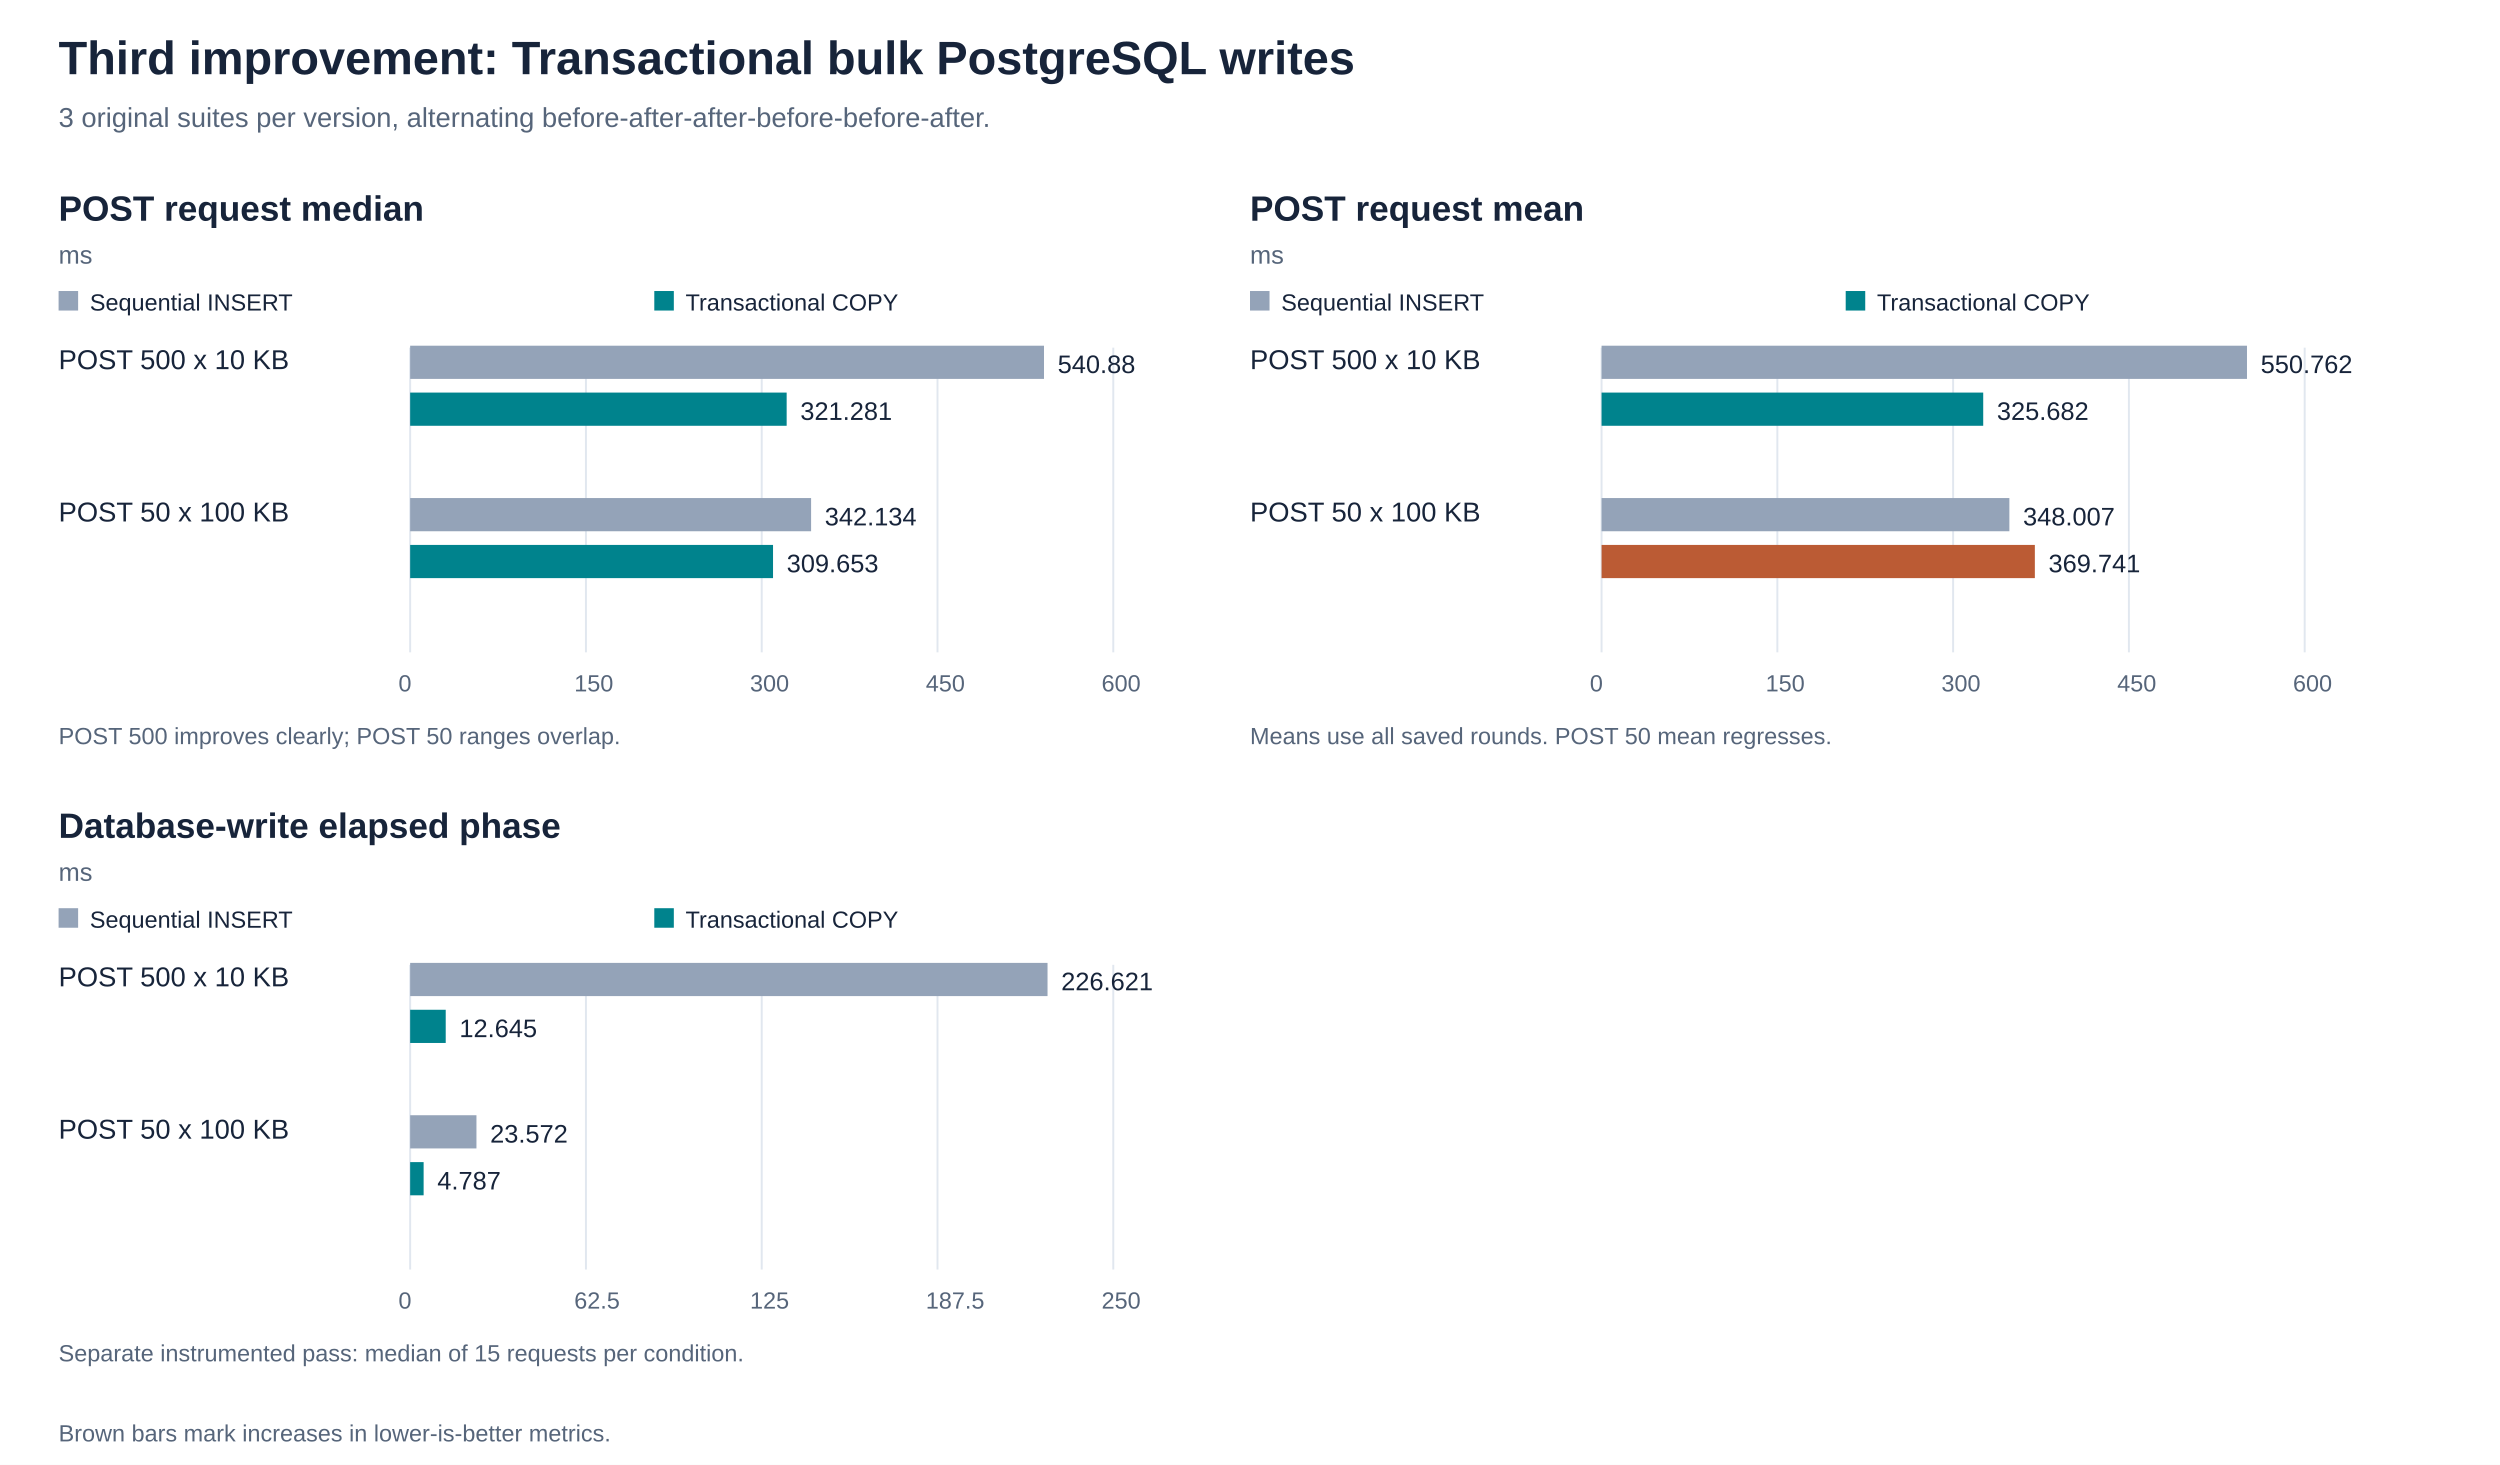
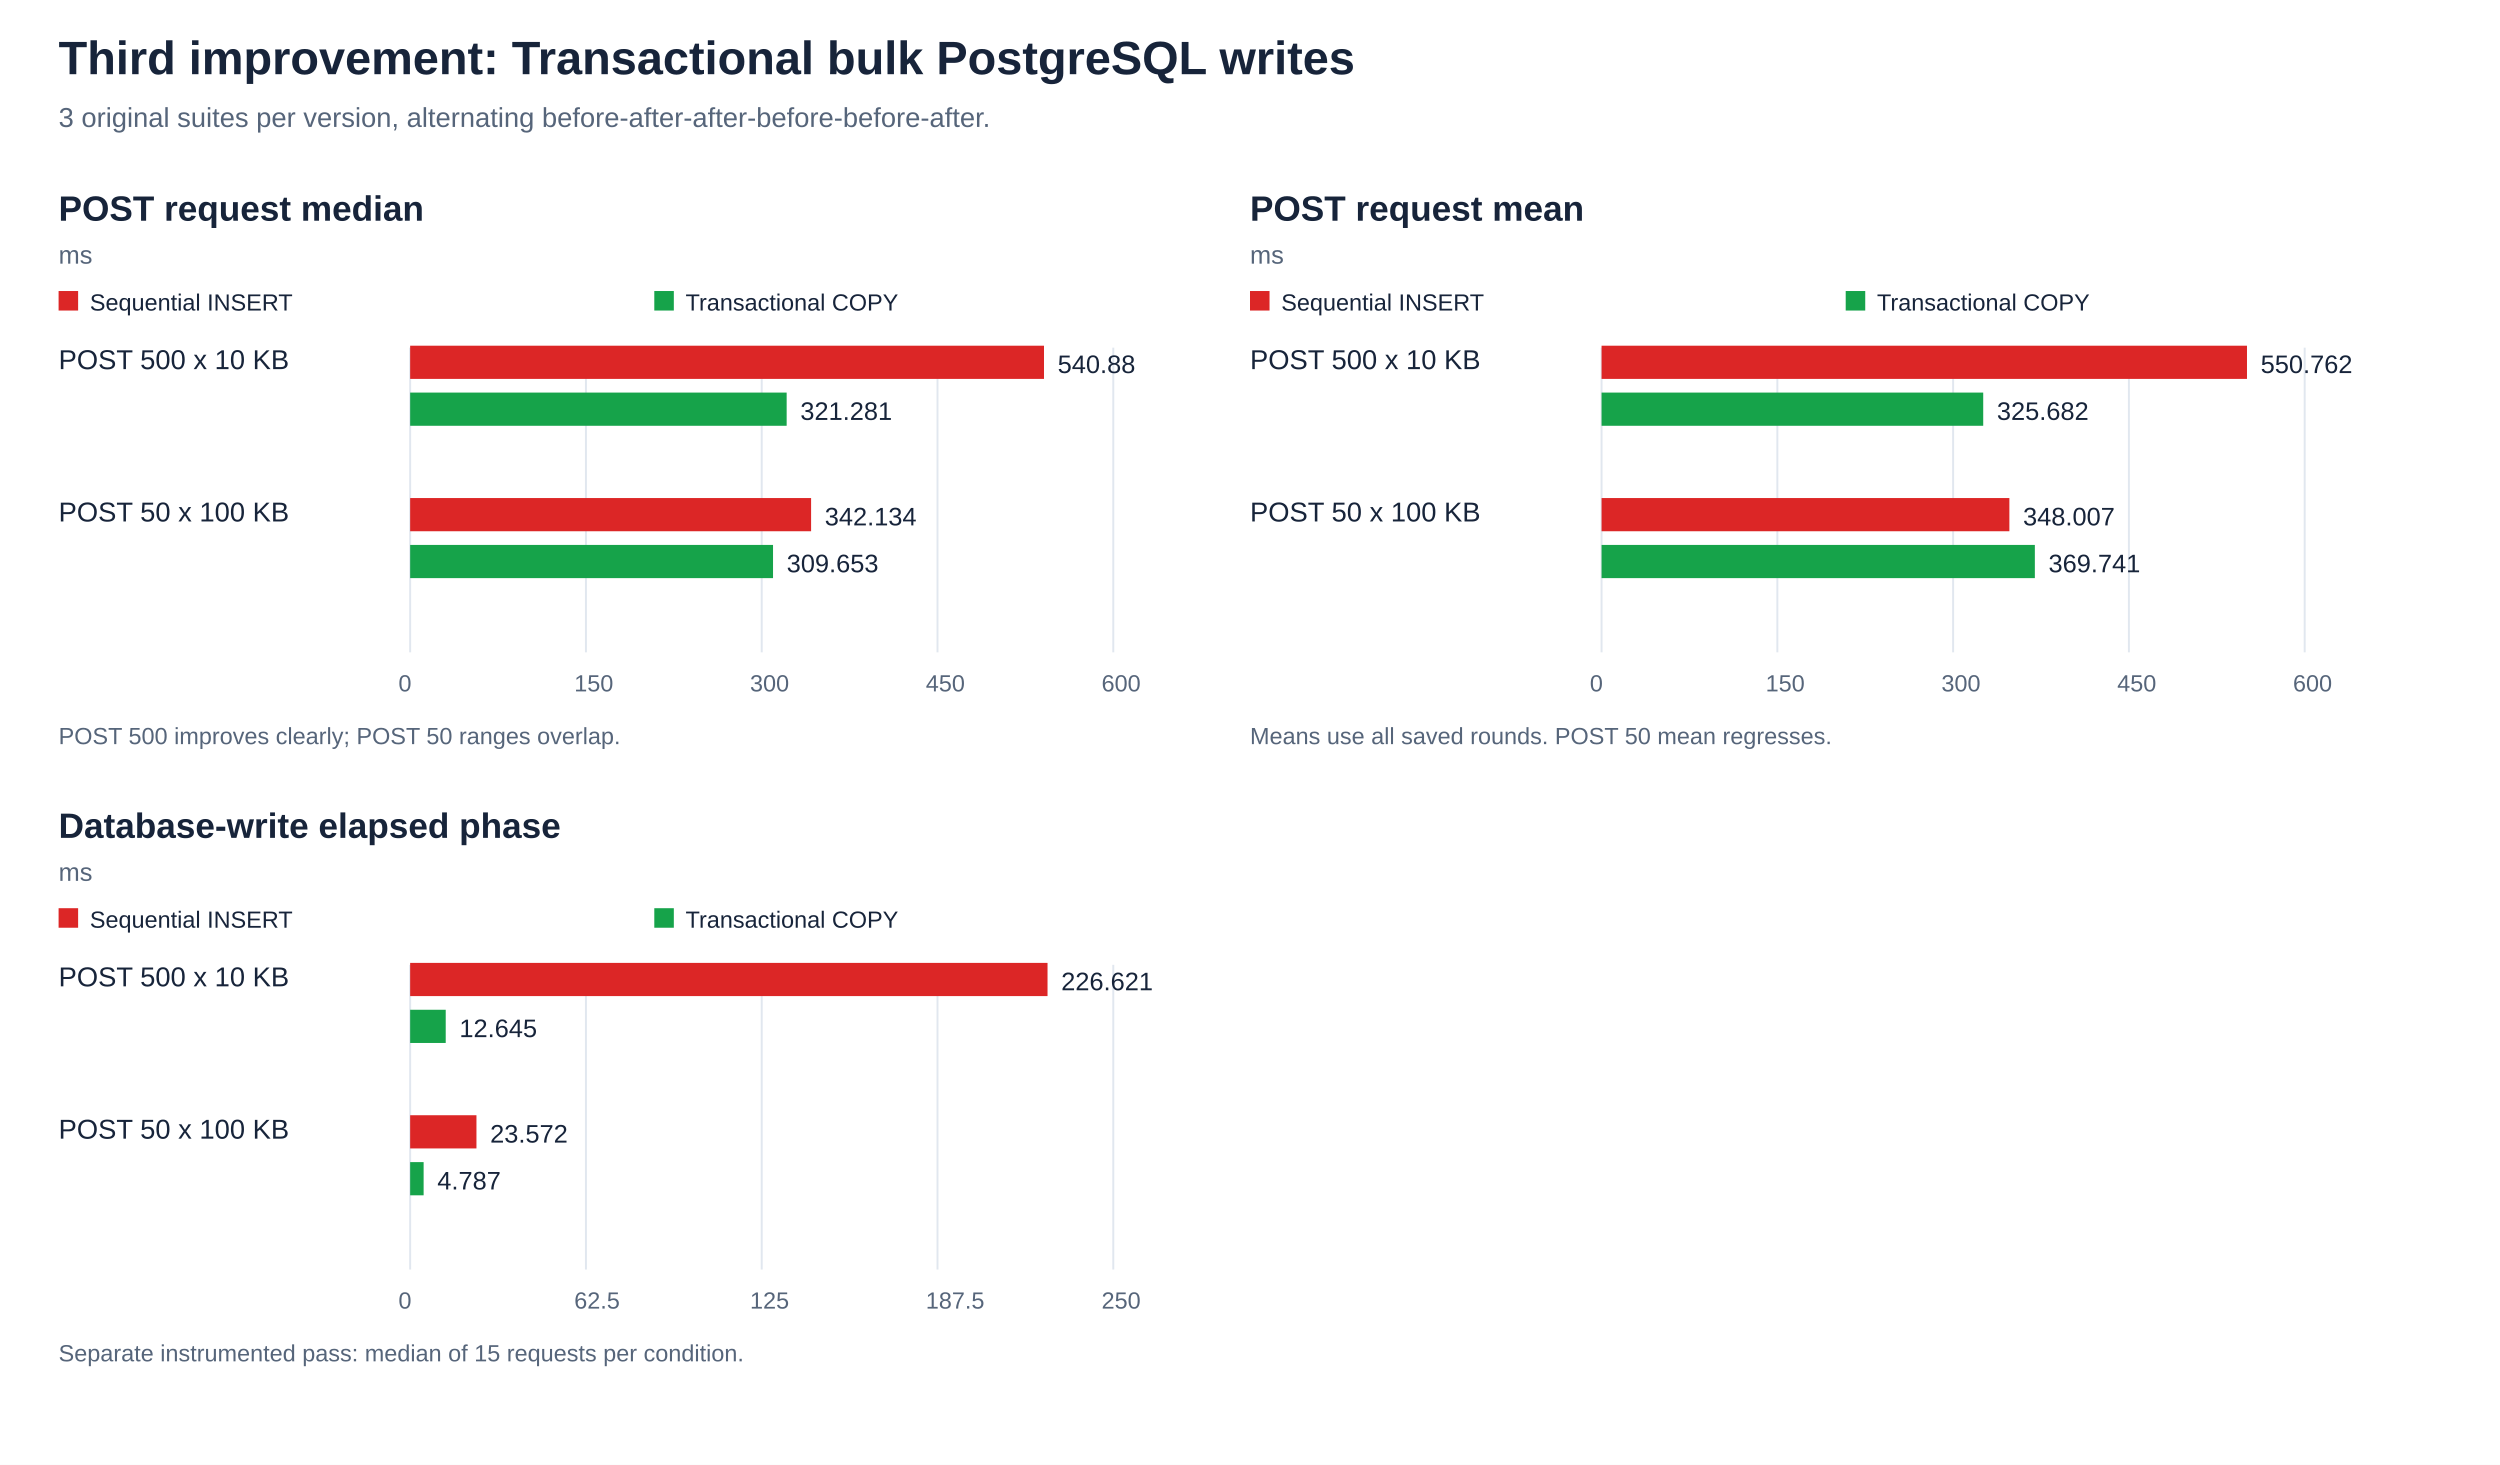
<svg xmlns="http://www.w3.org/2000/svg" width="1280" height="750" viewBox="0 0 1280 750" role="img">
  <rect x="0" y="0" width="1280" height="750" fill="white" />
  <text x="30" y="38" font-family="Arial, sans-serif" font-size="24" fill="#17243a" font-weight="700">Third improvement: Transactional bulk PostgreSQL writes</text>
  <text x="30" y="65" font-family="Arial, sans-serif" font-size="14" fill="#56657a" font-weight="400">3 original suites per version, alternating before-after-after-before-before-after.</text>
  <text x="30" y="113" font-family="Arial, sans-serif" font-size="18" fill="#17243a" font-weight="700">POST request median</text>
  <text x="30" y="135" font-family="Arial, sans-serif" font-size="13" fill="#56657a" font-weight="400">ms</text>
-   <rect x="30" y="149" width="10" height="10" fill="#94a3b8" />
+   <rect x="30" y="149" width="10" height="10" fill="#dc2626" />
  <text x="46" y="159" font-family="Arial, sans-serif" font-size="12" fill="#17243a" font-weight="400">Sequential INSERT</text>
-   <rect x="335" y="149" width="10" height="10" fill="#00838d" />
+   <rect x="335" y="149" width="10" height="10" fill="#16a34a" />
  <text x="351" y="159" font-family="Arial, sans-serif" font-size="12" fill="#17243a" font-weight="400">Transactional COPY</text>
  <line x1="210" y1="178" x2="210" y2="334" stroke="#e1e7ef" />
  <text x="204" y="354" font-family="Arial, sans-serif" font-size="12" fill="#56657a" font-weight="400">0</text>
  <line x1="300" y1="178" x2="300" y2="334" stroke="#e1e7ef" />
  <text x="294" y="354" font-family="Arial, sans-serif" font-size="12" fill="#56657a" font-weight="400">150</text>
  <line x1="390" y1="178" x2="390" y2="334" stroke="#e1e7ef" />
  <text x="384" y="354" font-family="Arial, sans-serif" font-size="12" fill="#56657a" font-weight="400">300</text>
  <line x1="480" y1="178" x2="480" y2="334" stroke="#e1e7ef" />
  <text x="474" y="354" font-family="Arial, sans-serif" font-size="12" fill="#56657a" font-weight="400">450</text>
  <line x1="570" y1="178" x2="570" y2="334" stroke="#e1e7ef" />
  <text x="564" y="354" font-family="Arial, sans-serif" font-size="12" fill="#56657a" font-weight="400">600</text>
  <text x="30" y="189" font-family="Arial, sans-serif" font-size="14" fill="#17243a" font-weight="400">POST 500 x 10 KB</text>
-   <rect x="210" y="177" width="324.528" height="17" fill="#94a3b8" />
+   <rect x="210" y="177" width="324.528" height="17" fill="#dc2626" />
  <text x="541.528" y="191" font-family="Arial, sans-serif" font-size="13" fill="#17243a" font-weight="400">540.88</text>
-   <rect x="210" y="201" width="192.769" height="17" fill="#00838d" />
+   <rect x="210" y="201" width="192.769" height="17" fill="#16a34a" />
  <text x="409.769" y="215" font-family="Arial, sans-serif" font-size="13" fill="#17243a" font-weight="400">321.281</text>
  <text x="30" y="267" font-family="Arial, sans-serif" font-size="14" fill="#17243a" font-weight="400">POST 50 x 100 KB</text>
-   <rect x="210" y="255" width="205.281" height="17" fill="#94a3b8" />
+   <rect x="210" y="255" width="205.281" height="17" fill="#dc2626" />
  <text x="422.281" y="269" font-family="Arial, sans-serif" font-size="13" fill="#17243a" font-weight="400">342.134</text>
-   <rect x="210" y="279" width="185.792" height="17" fill="#00838d" />
+   <rect x="210" y="279" width="185.792" height="17" fill="#16a34a" />
  <text x="402.792" y="293" font-family="Arial, sans-serif" font-size="13" fill="#17243a" font-weight="400">309.653</text>
  <text x="30" y="381" font-family="Arial, sans-serif" font-size="12" fill="#56657a" font-weight="400">POST 500 improves clearly; POST 50 ranges overlap.</text>
  <text x="640" y="113" font-family="Arial, sans-serif" font-size="18" fill="#17243a" font-weight="700">POST request mean</text>
  <text x="640" y="135" font-family="Arial, sans-serif" font-size="13" fill="#56657a" font-weight="400">ms</text>
-   <rect x="640" y="149" width="10" height="10" fill="#94a3b8" />
+   <rect x="640" y="149" width="10" height="10" fill="#dc2626" />
  <text x="656" y="159" font-family="Arial, sans-serif" font-size="12" fill="#17243a" font-weight="400">Sequential INSERT</text>
-   <rect x="945" y="149" width="10" height="10" fill="#00838d" />
+   <rect x="945" y="149" width="10" height="10" fill="#16a34a" />
  <text x="961" y="159" font-family="Arial, sans-serif" font-size="12" fill="#17243a" font-weight="400">Transactional COPY</text>
  <line x1="820" y1="178" x2="820" y2="334" stroke="#e1e7ef" />
  <text x="814" y="354" font-family="Arial, sans-serif" font-size="12" fill="#56657a" font-weight="400">0</text>
  <line x1="910" y1="178" x2="910" y2="334" stroke="#e1e7ef" />
  <text x="904" y="354" font-family="Arial, sans-serif" font-size="12" fill="#56657a" font-weight="400">150</text>
  <line x1="1000" y1="178" x2="1000" y2="334" stroke="#e1e7ef" />
  <text x="994" y="354" font-family="Arial, sans-serif" font-size="12" fill="#56657a" font-weight="400">300</text>
  <line x1="1090" y1="178" x2="1090" y2="334" stroke="#e1e7ef" />
  <text x="1084" y="354" font-family="Arial, sans-serif" font-size="12" fill="#56657a" font-weight="400">450</text>
  <line x1="1180" y1="178" x2="1180" y2="334" stroke="#e1e7ef" />
  <text x="1174" y="354" font-family="Arial, sans-serif" font-size="12" fill="#56657a" font-weight="400">600</text>
  <text x="640" y="189" font-family="Arial, sans-serif" font-size="14" fill="#17243a" font-weight="400">POST 500 x 10 KB</text>
-   <rect x="820" y="177" width="330.457" height="17" fill="#94a3b8" />
+   <rect x="820" y="177" width="330.457" height="17" fill="#dc2626" />
  <text x="1157.46" y="191" font-family="Arial, sans-serif" font-size="13" fill="#17243a" font-weight="400">550.762</text>
-   <rect x="820" y="201" width="195.409" height="17" fill="#00838d" />
+   <rect x="820" y="201" width="195.409" height="17" fill="#16a34a" />
  <text x="1022.41" y="215" font-family="Arial, sans-serif" font-size="13" fill="#17243a" font-weight="400">325.682</text>
  <text x="640" y="267" font-family="Arial, sans-serif" font-size="14" fill="#17243a" font-weight="400">POST 50 x 100 KB</text>
-   <rect x="820" y="255" width="208.804" height="17" fill="#94a3b8" />
+   <rect x="820" y="255" width="208.804" height="17" fill="#dc2626" />
  <text x="1035.8" y="269" font-family="Arial, sans-serif" font-size="13" fill="#17243a" font-weight="400">348.007</text>
-   <rect x="820" y="279" width="221.844" height="17" fill="#bb5b34" />
+   <rect x="820" y="279" width="221.844" height="17" fill="#16a34a" />
  <text x="1048.84" y="293" font-family="Arial, sans-serif" font-size="13" fill="#17243a" font-weight="400">369.741</text>
  <text x="640" y="381" font-family="Arial, sans-serif" font-size="12" fill="#56657a" font-weight="400">Means use all saved rounds. POST 50 mean regresses.</text>
  <text x="30" y="429" font-family="Arial, sans-serif" font-size="18" fill="#17243a" font-weight="700">Database-write elapsed phase</text>
  <text x="30" y="451" font-family="Arial, sans-serif" font-size="13" fill="#56657a" font-weight="400">ms</text>
-   <rect x="30" y="465" width="10" height="10" fill="#94a3b8" />
+   <rect x="30" y="465" width="10" height="10" fill="#dc2626" />
  <text x="46" y="475" font-family="Arial, sans-serif" font-size="12" fill="#17243a" font-weight="400">Sequential INSERT</text>
-   <rect x="335" y="465" width="10" height="10" fill="#00838d" />
+   <rect x="335" y="465" width="10" height="10" fill="#16a34a" />
  <text x="351" y="475" font-family="Arial, sans-serif" font-size="12" fill="#17243a" font-weight="400">Transactional COPY</text>
  <line x1="210" y1="494" x2="210" y2="650" stroke="#e1e7ef" />
  <text x="204" y="670" font-family="Arial, sans-serif" font-size="12" fill="#56657a" font-weight="400">0</text>
  <line x1="300" y1="494" x2="300" y2="650" stroke="#e1e7ef" />
  <text x="294" y="670" font-family="Arial, sans-serif" font-size="12" fill="#56657a" font-weight="400">62.5</text>
  <line x1="390" y1="494" x2="390" y2="650" stroke="#e1e7ef" />
  <text x="384" y="670" font-family="Arial, sans-serif" font-size="12" fill="#56657a" font-weight="400">125</text>
  <line x1="480" y1="494" x2="480" y2="650" stroke="#e1e7ef" />
  <text x="474" y="670" font-family="Arial, sans-serif" font-size="12" fill="#56657a" font-weight="400">187.5</text>
  <line x1="570" y1="494" x2="570" y2="650" stroke="#e1e7ef" />
  <text x="564" y="670" font-family="Arial, sans-serif" font-size="12" fill="#56657a" font-weight="400">250</text>
  <text x="30" y="505" font-family="Arial, sans-serif" font-size="14" fill="#17243a" font-weight="400">POST 500 x 10 KB</text>
-   <rect x="210" y="493" width="326.334" height="17" fill="#94a3b8" />
+   <rect x="210" y="493" width="326.334" height="17" fill="#dc2626" />
  <text x="543.334" y="507" font-family="Arial, sans-serif" font-size="13" fill="#17243a" font-weight="400">226.621</text>
-   <rect x="210" y="517" width="18.209" height="17" fill="#00838d" />
+   <rect x="210" y="517" width="18.209" height="17" fill="#16a34a" />
  <text x="235.209" y="531" font-family="Arial, sans-serif" font-size="13" fill="#17243a" font-weight="400">12.645</text>
  <text x="30" y="583" font-family="Arial, sans-serif" font-size="14" fill="#17243a" font-weight="400">POST 50 x 100 KB</text>
-   <rect x="210" y="571" width="33.944" height="17" fill="#94a3b8" />
+   <rect x="210" y="571" width="33.944" height="17" fill="#dc2626" />
  <text x="250.944" y="585" font-family="Arial, sans-serif" font-size="13" fill="#17243a" font-weight="400">23.572</text>
-   <rect x="210" y="595" width="6.894" height="17" fill="#00838d" />
+   <rect x="210" y="595" width="6.894" height="17" fill="#16a34a" />
  <text x="223.894" y="609" font-family="Arial, sans-serif" font-size="13" fill="#17243a" font-weight="400">4.787</text>
  <text x="30" y="697" font-family="Arial, sans-serif" font-size="12" fill="#56657a" font-weight="400">Separate instrumented pass: median of 15 requests per condition.</text>
-   <text x="30" y="738" font-family="Arial, sans-serif" font-size="12" fill="#56657a" font-weight="400">Brown bars mark increases in lower-is-better metrics.</text>
</svg>
